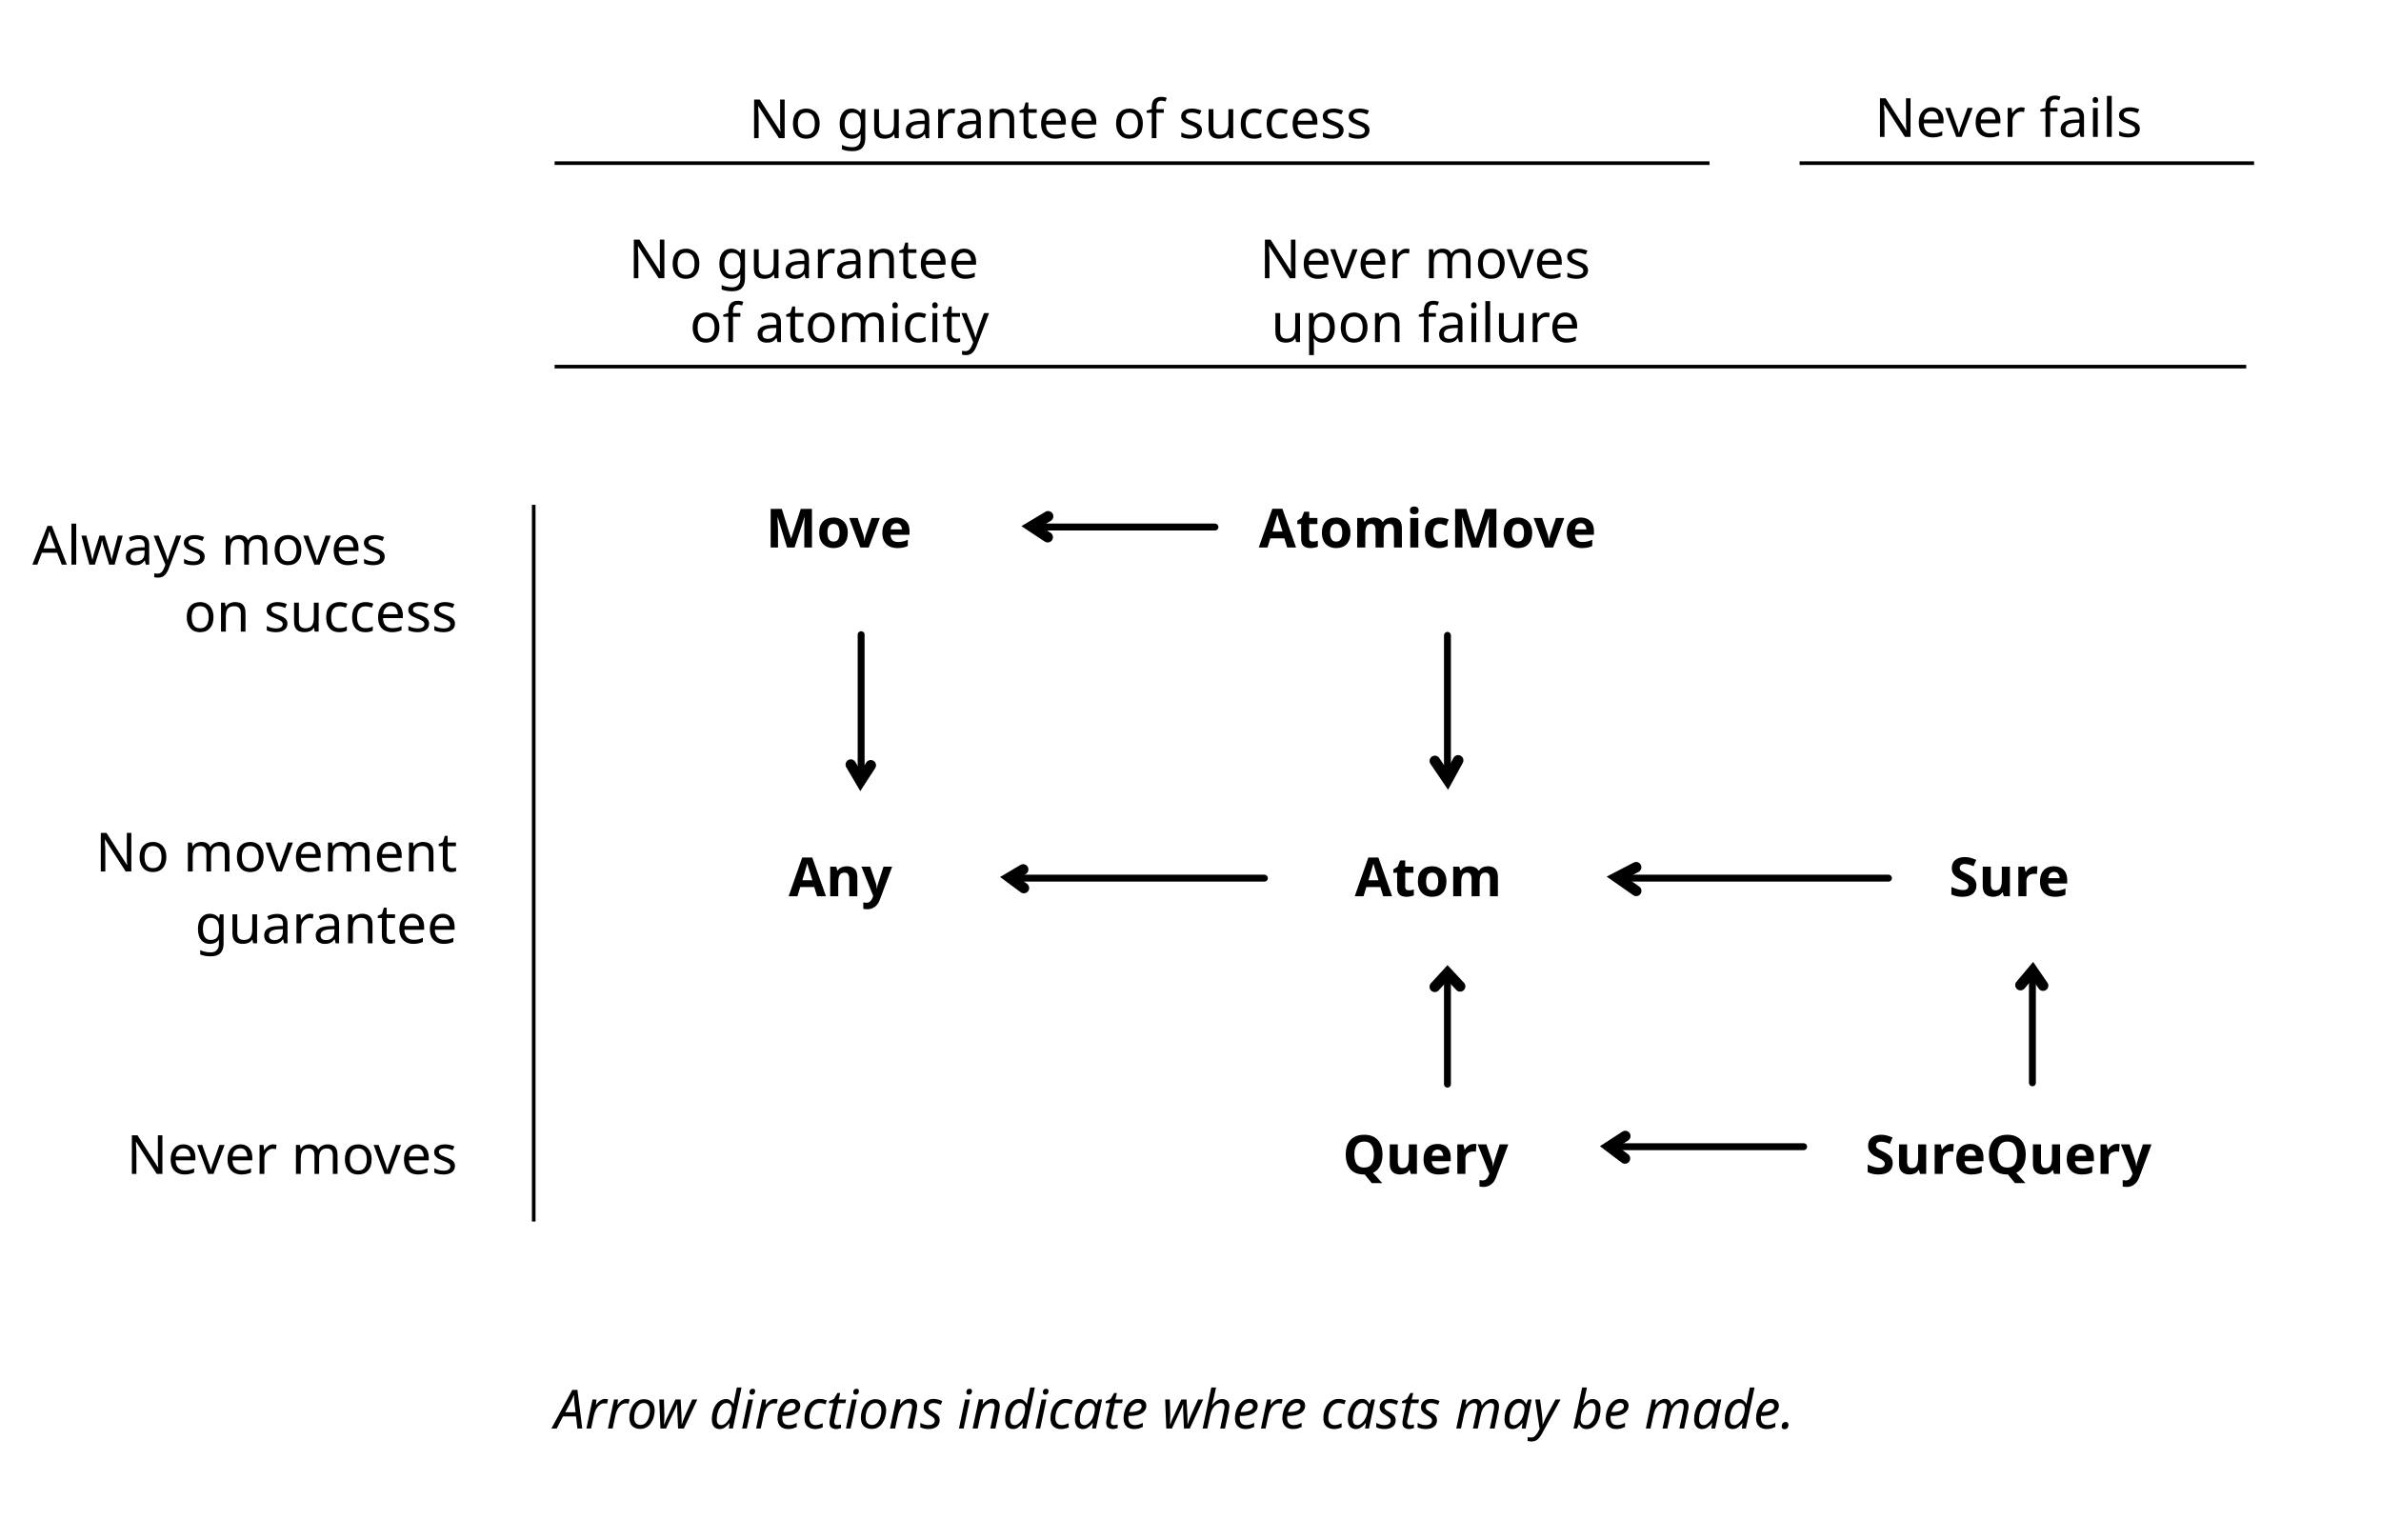
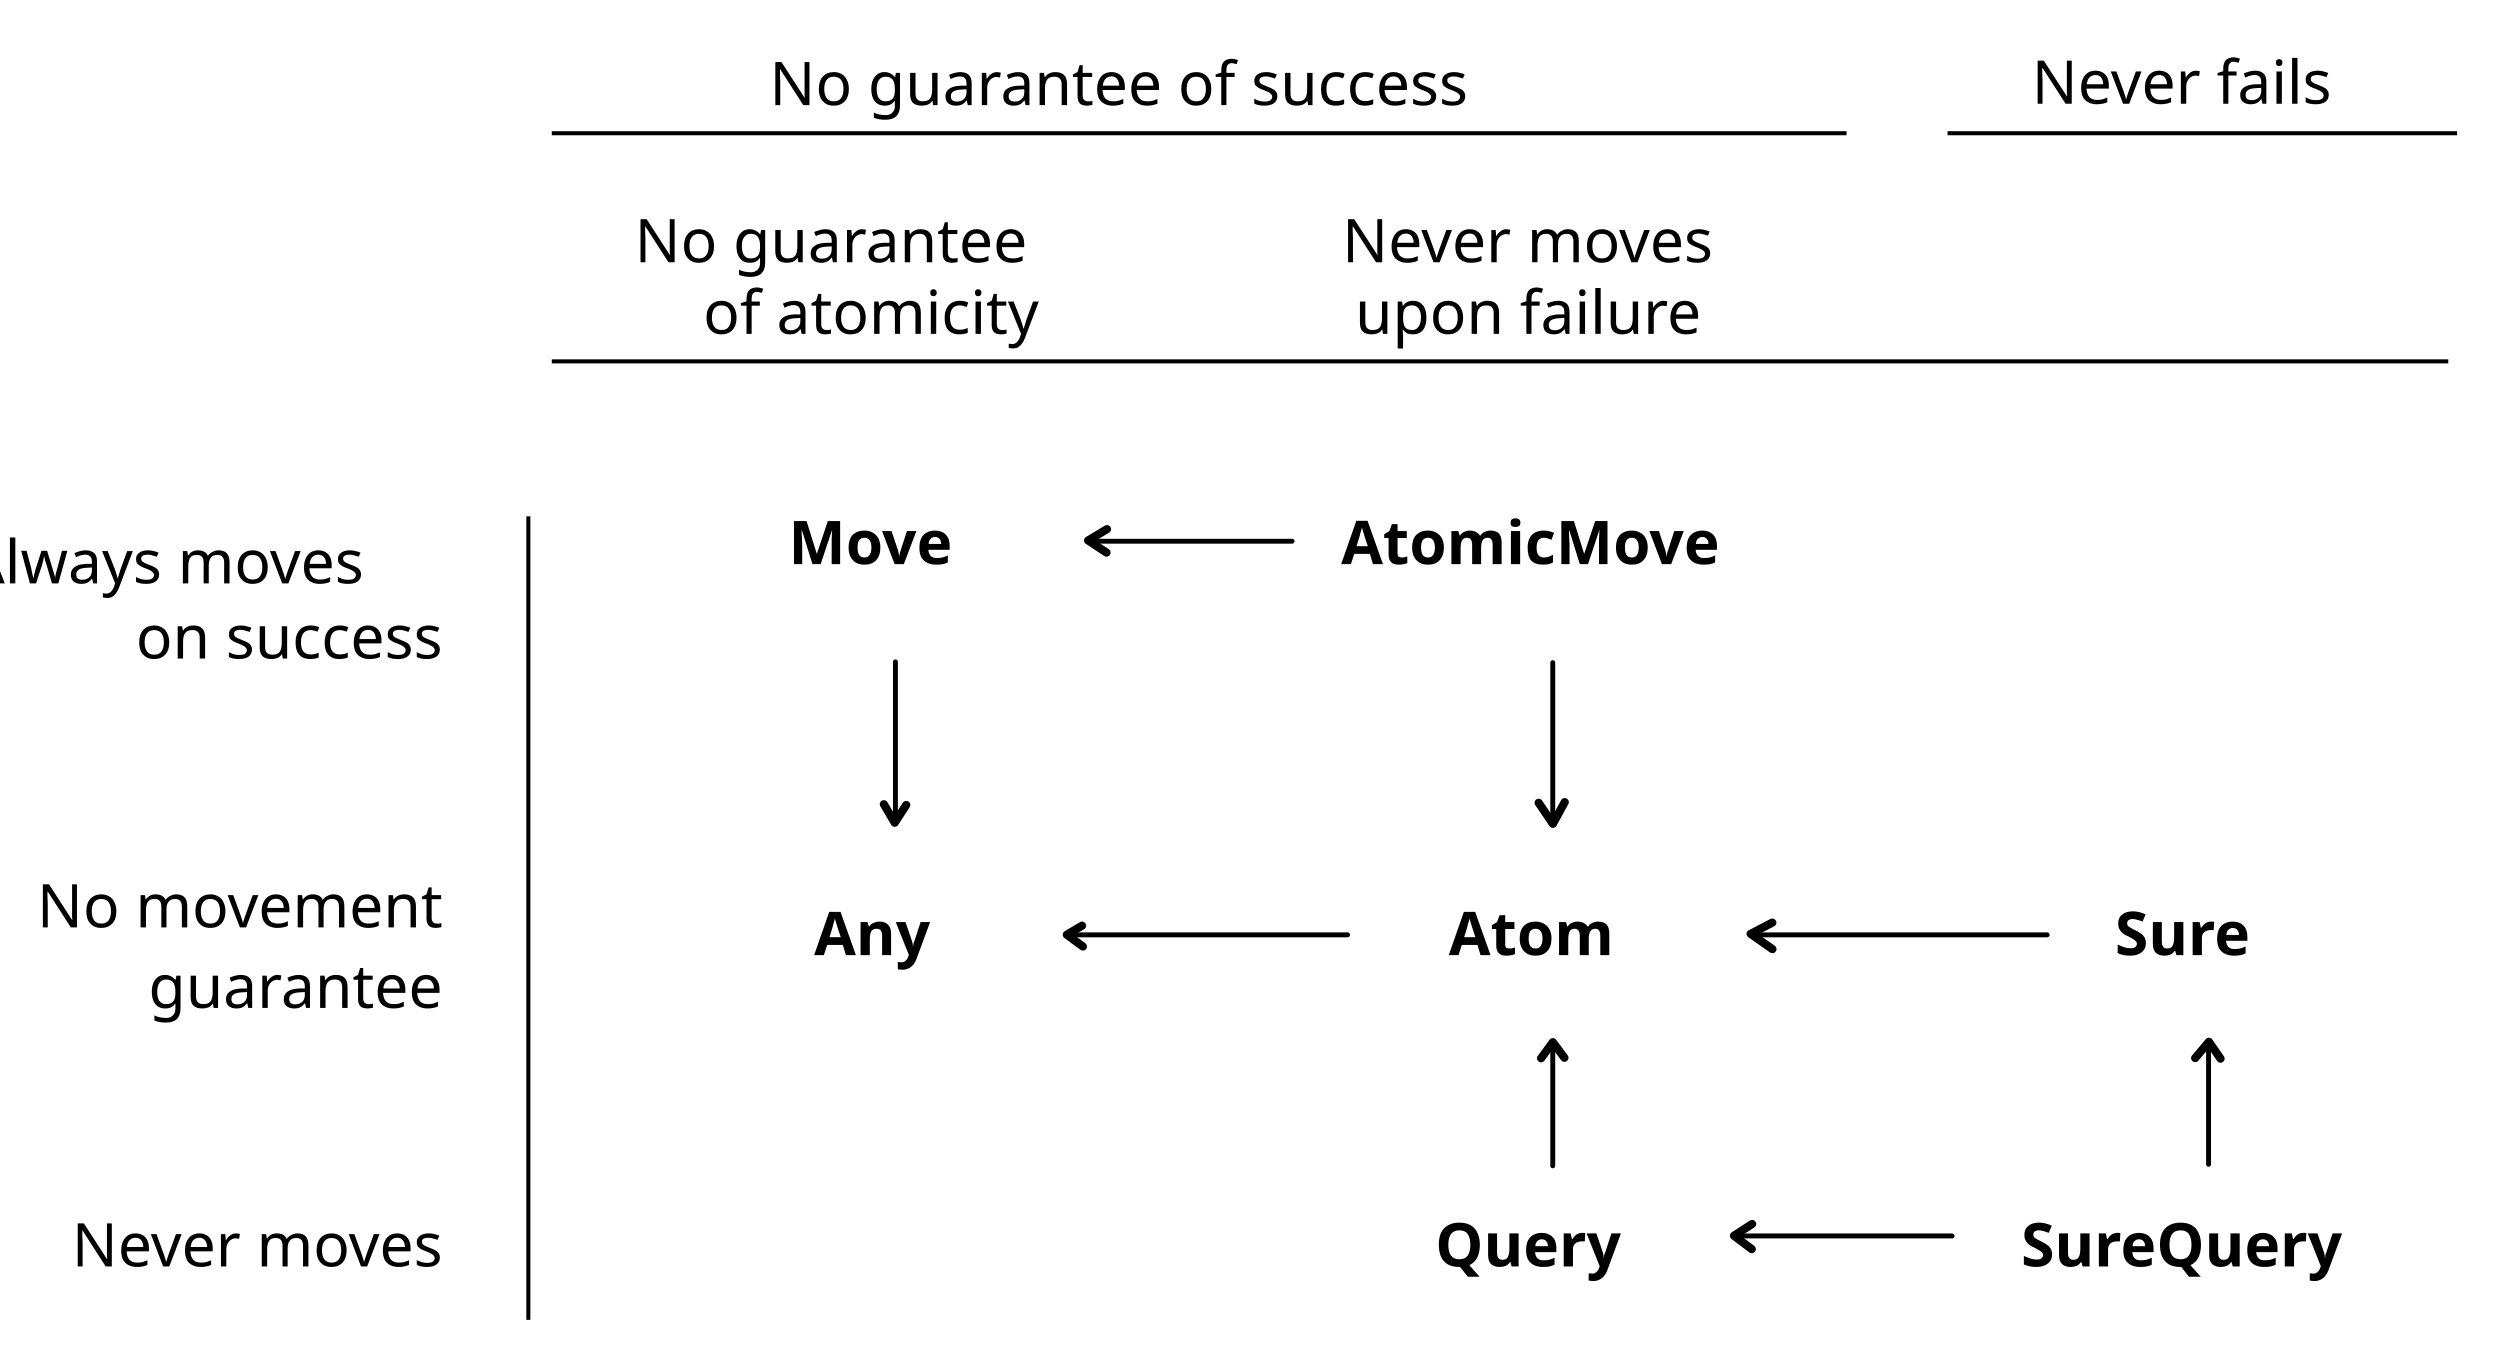
- <svg xmlns="http://www.w3.org/2000/svg" width="10.359in" height="6.697in" viewBox="0 0 263.115 170.11" version="1.1" id="svg5">
+ <svg xmlns="http://www.w3.org/2000/svg" width="6in" height="3.25in" viewBox="0 0 152.4 82.55" version="1.1" id="svg5">
  <defs id="defs2">
    </defs>
-   <text xml:space="preserve" style="font-style:normal;font-variant:normal;font-weight:normal;font-stretch:normal;font-size:5.973px;line-height:3.111px;font-family:sans-serif;-inkscape-font-specification:sans-serif;text-align:end;letter-spacing:0px;word-spacing:0px;text-anchor:end;fill:#000000;fill-opacity:1;stroke:none;stroke-width:0.124" x="80.825" y="129.737" id="text29441-7-2-6">
-     <tspan id="tspan29439-9-7-4" style="font-style:normal;font-variant:normal;font-weight:normal;font-stretch:normal;font-family:sans-serif;-inkscape-font-specification:sans-serif;text-align:end;text-anchor:end;stroke-width:0.124" x="55.197" y="129.737">Never moves</tspan>
+   <text xml:space="preserve" style="font-style:normal;font-variant:normal;font-weight:normal;font-stretch:normal;font-size:3.694px;line-height:1.924px;font-family:sans-serif;-inkscape-font-specification:sans-serif;text-align:end;letter-spacing:0px;word-spacing:0px;text-anchor:end;fill:#000000;fill-opacity:1;stroke:none;stroke-width:0.077" x="45.721" y="77.205" id="text29441-7-2-6">
+     <tspan id="tspan29439-9-7-4" style="font-style:normal;font-variant:normal;font-weight:normal;font-stretch:normal;font-family:sans-serif;-inkscape-font-specification:sans-serif;text-align:end;text-anchor:end;stroke-width:0.077" x="29.872" y="77.205">Never moves</tspan>
  </text>
-   <text xml:space="preserve" style="font-style:normal;font-variant:normal;font-weight:normal;font-stretch:normal;font-size:5.973px;line-height:3.111px;font-family:sans-serif;-inkscape-font-specification:sans-serif;text-align:end;letter-spacing:0px;word-spacing:0px;text-anchor:end;fill:#000000;fill-opacity:1;stroke:none;stroke-width:0.124" x="83.352" y="96.316" id="text29441-7-0-6-6">
-     <tspan id="tspan29439-9-5-71-9" style="font-style:normal;font-variant:normal;font-weight:normal;font-stretch:normal;font-family:sans-serif;-inkscape-font-specification:sans-serif;text-align:end;text-anchor:end;stroke-width:0.124" x="55.197" y="96.316">No movement</tspan>
+   <text xml:space="preserve" style="font-style:normal;font-variant:normal;font-weight:normal;font-stretch:normal;font-size:3.694px;line-height:1.924px;font-family:sans-serif;-inkscape-font-specification:sans-serif;text-align:end;letter-spacing:0px;word-spacing:0px;text-anchor:end;fill:#000000;fill-opacity:1;stroke:none;stroke-width:0.077" x="47.284" y="56.536" id="text29441-7-0-6-6">
+     <tspan id="tspan29439-9-5-71-9" style="font-style:normal;font-variant:normal;font-weight:normal;font-stretch:normal;font-family:sans-serif;-inkscape-font-specification:sans-serif;text-align:end;text-anchor:end;stroke-width:0.077" x="29.872" y="56.536">No movement</tspan>
  </text>
-   <text xml:space="preserve" style="font-style:normal;font-variant:normal;font-weight:normal;font-stretch:normal;font-size:5.973px;line-height:3.111px;font-family:sans-serif;-inkscape-font-specification:sans-serif;text-align:end;letter-spacing:0px;word-spacing:0px;text-anchor:end;fill:#000000;fill-opacity:1;stroke:none;stroke-width:0.124" x="82.925" y="62.4" id="text29441-7-0-9-7-6">
-     <tspan id="tspan129244" x="55.197" y="62.4">
-       <tspan id="tspan29439-9-5-7-1-9" style="font-style:normal;font-variant:normal;font-weight:normal;font-stretch:normal;font-family:sans-serif;-inkscape-font-specification:sans-serif;text-align:end;text-anchor:end;stroke-width:0.124" x="55.197" y="62.4">Always moves</tspan>
+   <text xml:space="preserve" style="font-style:normal;font-variant:normal;font-weight:normal;font-stretch:normal;font-size:3.694px;line-height:1.924px;font-family:sans-serif;-inkscape-font-specification:sans-serif;text-align:end;letter-spacing:0px;word-spacing:0px;text-anchor:end;fill:#000000;fill-opacity:1;stroke:none;stroke-width:0.077" x="47.019" y="35.562" id="text29441-7-0-9-7-6">
+     <tspan id="tspan129244" x="29.872" y="35.562" style="stroke-width:0.077">
+       <tspan id="tspan29439-9-5-7-1-9" style="font-style:normal;font-variant:normal;font-weight:normal;font-stretch:normal;font-family:sans-serif;-inkscape-font-specification:sans-serif;text-align:end;text-anchor:end;stroke-width:0.077" x="29.872" y="35.562">Always moves</tspan>
    </tspan>
  </text>
-   <text xml:space="preserve" style="font-style:normal;font-variant:normal;font-weight:normal;font-stretch:normal;font-size:5.973px;line-height:3.111px;font-family:sans-serif;-inkscape-font-specification:sans-serif;text-align:center;letter-spacing:0px;word-spacing:0px;text-anchor:middle;fill:#000000;fill-opacity:1;stroke:none;stroke-width:0.124" x="101.34" y="30.75" id="text29441-7-0-9-9-4-6-0">
-     <tspan id="tspan153576" x="95.024" y="30.75">
-       <tspan id="tspan29439-9-5-7-5-6-6-9" style="font-style:normal;font-variant:normal;font-weight:normal;font-stretch:normal;font-family:sans-serif;-inkscape-font-specification:sans-serif;text-align:center;text-anchor:middle;stroke-width:0.124" x="95.024" y="30.75">No guarantee</tspan>
+   <text xml:space="preserve" style="font-style:normal;font-variant:normal;font-weight:normal;font-stretch:normal;font-size:3.694px;line-height:1.924px;font-family:sans-serif;-inkscape-font-specification:sans-serif;text-align:center;letter-spacing:0px;word-spacing:0px;text-anchor:middle;fill:#000000;fill-opacity:1;stroke:none;stroke-width:0.077" x="58.408" y="15.989" id="text29441-7-0-9-9-4-6-0">
+     <tspan id="tspan153576" x="54.502" y="15.989" style="stroke-width:0.077">
+       <tspan id="tspan29439-9-5-7-5-6-6-9" style="font-style:normal;font-variant:normal;font-weight:normal;font-stretch:normal;font-family:sans-serif;-inkscape-font-specification:sans-serif;text-align:center;text-anchor:middle;stroke-width:0.077" x="54.502" y="15.989">No guarantee</tspan>
    </tspan>
  </text>
-   <text xml:space="preserve" style="font-style:normal;font-variant:normal;font-weight:normal;font-stretch:normal;font-size:5.973px;line-height:3.111px;font-family:sans-serif;-inkscape-font-specification:sans-serif;text-align:center;letter-spacing:0px;word-spacing:0px;text-anchor:middle;fill:#000000;fill-opacity:1;stroke:none;stroke-width:0.124" x="129.706" y="15.263" id="text29441-7-0-9-9-4-6-0-0">
-     <tspan id="tspan153576-4" x="123.39" y="15.263">
-       <tspan id="tspan29439-9-5-7-5-6-6-9-9" style="font-style:normal;font-variant:normal;font-weight:normal;font-stretch:normal;font-family:sans-serif;-inkscape-font-specification:sans-serif;text-align:center;text-anchor:middle;stroke-width:0.124" x="123.39" y="15.263">No guarantee of success</tspan>
+   <text xml:space="preserve" style="font-style:normal;font-variant:normal;font-weight:normal;font-stretch:normal;font-size:3.694px;line-height:1.924px;font-family:sans-serif;-inkscape-font-specification:sans-serif;text-align:center;letter-spacing:0px;word-spacing:0px;text-anchor:middle;fill:#000000;fill-opacity:1;stroke:none;stroke-width:0.077" x="75.95" y="6.411" id="text29441-7-0-9-9-4-6-0-0">
+     <tspan id="tspan153576-4" x="72.044" y="6.411" style="stroke-width:0.077">
+       <tspan id="tspan29439-9-5-7-5-6-6-9-9" style="font-style:normal;font-variant:normal;font-weight:normal;font-stretch:normal;font-family:sans-serif;-inkscape-font-specification:sans-serif;text-align:center;text-anchor:middle;stroke-width:0.077" x="72.044" y="6.411">No guarantee of success</tspan>
    </tspan>
  </text>
-   <text xml:space="preserve" style="font-style:normal;font-variant:normal;font-weight:normal;font-stretch:normal;font-size:5.973px;line-height:3.111px;font-family:sans-serif;-inkscape-font-specification:sans-serif;text-align:center;letter-spacing:0px;word-spacing:0px;text-anchor:middle;fill:#000000;fill-opacity:1;stroke:none;stroke-width:0.124" x="230.601" y="15.125" id="text29441-7-0-9-9-4-6-0-5">
-     <tspan id="tspan29439-9-5-7-5-6-6-9-1" style="font-style:normal;font-variant:normal;font-weight:normal;font-stretch:normal;font-family:sans-serif;-inkscape-font-specification:sans-serif;text-align:center;text-anchor:middle;stroke-width:0.124" x="224.285" y="15.125">Never fails</tspan>
+   <text xml:space="preserve" style="font-style:normal;font-variant:normal;font-weight:normal;font-stretch:normal;font-size:3.694px;line-height:1.924px;font-family:sans-serif;-inkscape-font-specification:sans-serif;text-align:center;letter-spacing:0px;word-spacing:0px;text-anchor:middle;fill:#000000;fill-opacity:1;stroke:none;stroke-width:0.077" x="138.346" y="6.326" id="text29441-7-0-9-9-4-6-0-5">
+     <tspan id="tspan29439-9-5-7-5-6-6-9-1" style="font-style:normal;font-variant:normal;font-weight:normal;font-stretch:normal;font-family:sans-serif;-inkscape-font-specification:sans-serif;text-align:center;text-anchor:middle;stroke-width:0.077" x="134.44" y="6.326">Never fails</tspan>
  </text>
-   <text xml:space="preserve" style="font-style:normal;font-variant:normal;font-weight:bold;font-stretch:normal;font-size:5.973px;line-height:3.111px;font-family:sans-serif;-inkscape-font-specification:'sans-serif Bold';text-align:center;letter-spacing:0px;word-spacing:0px;text-anchor:middle;fill:#000000;fill-opacity:1;stroke:none;stroke-width:0.124" x="101.514" y="99.047" id="text2054-9-6-6">
-     <tspan id="tspan2052-6-3-0" style="font-style:normal;font-variant:normal;font-weight:bold;font-stretch:normal;font-family:sans-serif;-inkscape-font-specification:'sans-serif Bold';text-align:center;text-anchor:middle;stroke-width:0.124" x="95.198" y="99.047">Any</tspan>
+   <text xml:space="preserve" style="font-style:normal;font-variant:normal;font-weight:bold;font-stretch:normal;font-size:3.694px;line-height:1.924px;font-family:sans-serif;-inkscape-font-specification:'sans-serif Bold';text-align:center;letter-spacing:0px;word-spacing:0px;text-anchor:middle;fill:#000000;fill-opacity:1;stroke:none;stroke-width:0.3;stroke-miterlimit:4;stroke-dasharray:none" x="58.515" y="58.225" id="text2054-9-6-6">
+     <tspan id="tspan2052-6-3-0" style="font-style:normal;font-variant:normal;font-weight:bold;font-stretch:normal;font-family:sans-serif;-inkscape-font-specification:'sans-serif Bold';text-align:center;text-anchor:middle;stroke-width:0.3;stroke-miterlimit:4;stroke-dasharray:none" x="54.609" y="58.225">Any</tspan>
  </text>
-   <text xml:space="preserve" style="font-style:normal;font-variant:normal;font-weight:bold;font-stretch:normal;font-size:5.973px;line-height:3.111px;font-family:sans-serif;-inkscape-font-specification:'sans-serif Bold';text-align:center;letter-spacing:0px;word-spacing:0px;text-anchor:middle;fill:#000000;fill-opacity:1;stroke:none;stroke-width:0.124" x="101.345" y="60.505" id="text12013-4-1-4">
-     <tspan id="tspan12011-1-7-3" style="font-style:normal;font-variant:normal;font-weight:bold;font-stretch:normal;font-family:sans-serif;-inkscape-font-specification:'sans-serif Bold';text-align:center;text-anchor:middle;stroke-width:0.124" x="95.029" y="60.505">Move</tspan>
+   <text xml:space="preserve" style="font-style:normal;font-variant:normal;font-weight:bold;font-stretch:normal;font-size:3.694px;line-height:1.924px;font-family:sans-serif;-inkscape-font-specification:'sans-serif Bold';text-align:center;letter-spacing:0px;word-spacing:0px;text-anchor:middle;fill:#000000;fill-opacity:1;stroke:none;stroke-width:0.3;stroke-miterlimit:4;stroke-dasharray:none" x="58.411" y="34.39" id="text12013-4-1-4">
+     <tspan id="tspan12011-1-7-3" style="font-style:normal;font-variant:normal;font-weight:bold;font-stretch:normal;font-family:sans-serif;-inkscape-font-specification:'sans-serif Bold';text-align:center;text-anchor:middle;stroke-width:0.3;stroke-miterlimit:4;stroke-dasharray:none" x="54.505" y="34.39">Move</tspan>
  </text>
-   <text xml:space="preserve" style="font-style:normal;font-variant:normal;font-weight:bold;font-stretch:normal;font-size:5.973px;line-height:3.111px;font-family:sans-serif;-inkscape-font-specification:'sans-serif Bold';text-align:center;letter-spacing:0px;word-spacing:0px;text-anchor:middle;fill:#000000;fill-opacity:1;stroke:none;stroke-width:0.124" x="230.588" y="129.737" id="text23415-0-0-1">
-     <tspan id="tspan23413-5-2-9" style="font-style:normal;font-variant:normal;font-weight:bold;font-stretch:normal;font-family:sans-serif;-inkscape-font-specification:'sans-serif Bold';text-align:center;text-anchor:middle;stroke-width:0.124" x="224.272" y="129.737">SureQuery</tspan>
+   <text xml:space="preserve" style="font-style:normal;font-variant:normal;font-weight:bold;font-stretch:normal;font-size:3.694px;line-height:1.924px;font-family:sans-serif;-inkscape-font-specification:'sans-serif Bold';text-align:center;letter-spacing:0px;word-spacing:0px;text-anchor:middle;fill:#000000;fill-opacity:1;stroke:none;stroke-width:0.3;stroke-miterlimit:4;stroke-dasharray:none" x="138.338" y="77.205" id="text23415-0-0-1">
+     <tspan id="tspan23413-5-2-9" style="font-style:normal;font-variant:normal;font-weight:bold;font-stretch:normal;font-family:sans-serif;-inkscape-font-specification:'sans-serif Bold';text-align:center;text-anchor:middle;stroke-width:0.3;stroke-miterlimit:4;stroke-dasharray:none" x="134.432" y="77.205">SureQuery</tspan>
  </text>
-   <text xml:space="preserve" style="font-style:normal;font-variant:normal;font-weight:bold;font-stretch:normal;font-size:5.973px;line-height:3.111px;font-family:sans-serif;-inkscape-font-specification:'sans-serif Bold';text-align:center;letter-spacing:0px;word-spacing:0px;text-anchor:middle;fill:#000000;fill-opacity:1;stroke:none;stroke-width:0.124" x="166.4" y="60.505" id="text12013-4-4-8-6-7">
-     <tspan id="tspan12011-1-5-5-6-4" style="font-style:normal;font-variant:normal;font-weight:bold;font-stretch:normal;font-family:sans-serif;-inkscape-font-specification:'sans-serif Bold';text-align:center;text-anchor:middle;stroke-width:0.124" x="160.084" y="60.505">AtomicMove</tspan>
+   <text xml:space="preserve" style="font-style:normal;font-variant:normal;font-weight:bold;font-stretch:normal;font-size:3.694px;line-height:1.924px;font-family:sans-serif;-inkscape-font-specification:'sans-serif Bold';text-align:center;letter-spacing:0px;word-spacing:0px;text-anchor:middle;fill:#000000;fill-opacity:1;stroke:none;stroke-width:0.3;stroke-miterlimit:4;stroke-dasharray:none" x="98.642" y="34.39" id="text12013-4-4-8-6-7">
+     <tspan id="tspan12011-1-5-5-6-4" style="font-style:normal;font-variant:normal;font-weight:bold;font-stretch:normal;font-family:sans-serif;-inkscape-font-specification:'sans-serif Bold';text-align:center;text-anchor:middle;stroke-width:0.3;stroke-miterlimit:4;stroke-dasharray:none" x="94.737" y="34.39">AtomicMove</tspan>
  </text>
-   <text xml:space="preserve" style="font-style:normal;font-variant:normal;font-weight:bold;font-stretch:normal;font-size:5.973px;line-height:3.111px;font-family:sans-serif;-inkscape-font-specification:'sans-serif Bold';text-align:center;letter-spacing:0px;word-spacing:0px;text-anchor:middle;fill:#000000;fill-opacity:1;stroke:none;stroke-width:0.124" x="166.175" y="129.737" id="text13213-0-6-7">
-     <tspan id="tspan13211-6-1-8" style="font-style:normal;font-variant:normal;font-weight:bold;font-stretch:normal;font-family:sans-serif;-inkscape-font-specification:'sans-serif Bold';text-align:center;text-anchor:middle;stroke-width:0.124" x="159.859" y="129.737">Query</tspan>
+   <text xml:space="preserve" style="font-style:normal;font-variant:normal;font-weight:bold;font-stretch:normal;font-size:3.694px;line-height:1.924px;font-family:sans-serif;-inkscape-font-specification:'sans-serif Bold';text-align:center;letter-spacing:0px;word-spacing:0px;text-anchor:middle;fill:#000000;fill-opacity:1;stroke:none;stroke-width:0.3;stroke-miterlimit:4;stroke-dasharray:none" x="98.504" y="77.205" id="text13213-0-6-7">
+     <tspan id="tspan13211-6-1-8" style="font-style:normal;font-variant:normal;font-weight:bold;font-stretch:normal;font-family:sans-serif;-inkscape-font-specification:'sans-serif Bold';text-align:center;text-anchor:middle;stroke-width:0.3;stroke-miterlimit:4;stroke-dasharray:none" x="94.598" y="77.205">Query</tspan>
  </text>
-   <text xml:space="preserve" style="font-style:normal;font-variant:normal;font-weight:bold;font-stretch:normal;font-size:5.973px;line-height:3.111px;font-family:sans-serif;-inkscape-font-specification:'sans-serif Bold';text-align:center;letter-spacing:0px;word-spacing:0px;text-anchor:middle;fill:#000000;fill-opacity:1;stroke:none;stroke-width:0.124" x="166.492" y="99.047" id="text12013-4-4-85-7">
-     <tspan id="tspan12011-1-5-9-4" style="font-style:normal;font-variant:normal;font-weight:bold;font-stretch:normal;font-family:sans-serif;-inkscape-font-specification:'sans-serif Bold';text-align:center;text-anchor:middle;stroke-width:0.124" x="160.176" y="99.047">Atom</tspan>
+   <text xml:space="preserve" style="font-style:normal;font-variant:normal;font-weight:bold;font-stretch:normal;font-size:3.694px;line-height:1.924px;font-family:sans-serif;-inkscape-font-specification:'sans-serif Bold';text-align:center;letter-spacing:0px;word-spacing:0px;text-anchor:middle;fill:#000000;fill-opacity:1;stroke:none;stroke-width:0.3;stroke-miterlimit:4;stroke-dasharray:none" x="98.699" y="58.225" id="text12013-4-4-85-7">
+     <tspan id="tspan12011-1-5-9-4" style="font-style:normal;font-variant:normal;font-weight:bold;font-stretch:normal;font-family:sans-serif;-inkscape-font-specification:'sans-serif Bold';text-align:center;text-anchor:middle;stroke-width:0.3;stroke-miterlimit:4;stroke-dasharray:none" x="94.793" y="58.225">Atom</tspan>
  </text>
-   <text xml:space="preserve" style="font-style:normal;font-variant:normal;font-weight:bold;font-stretch:normal;font-size:5.973px;line-height:3.111px;font-family:sans-serif;-inkscape-font-specification:'sans-serif Bold';text-align:center;letter-spacing:0px;word-spacing:0px;text-anchor:middle;fill:#000000;fill-opacity:1;stroke:none;stroke-width:0.124" x="230.679" y="99.047" id="text73701-3">
-     <tspan id="tspan73699-2" style="font-style:normal;font-variant:normal;font-weight:bold;font-stretch:normal;font-family:sans-serif;-inkscape-font-specification:'sans-serif Bold';text-align:center;text-anchor:middle;stroke-width:0.124" x="224.363" y="99.047">Sure</tspan>
+   <text xml:space="preserve" style="font-style:normal;font-variant:normal;font-weight:bold;font-stretch:normal;font-size:3.694px;line-height:1.924px;font-family:sans-serif;-inkscape-font-specification:'sans-serif Bold';text-align:center;letter-spacing:0px;word-spacing:0px;text-anchor:middle;fill:#000000;fill-opacity:1;stroke:none;stroke-width:0.3;stroke-miterlimit:4;stroke-dasharray:none" x="138.394" y="58.225" id="text73701-3">
+     <tspan id="tspan73699-2" style="font-style:normal;font-variant:normal;font-weight:bold;font-stretch:normal;font-family:sans-serif;-inkscape-font-specification:'sans-serif Bold';text-align:center;text-anchor:middle;stroke-width:0.3;stroke-miterlimit:4;stroke-dasharray:none" x="134.488" y="58.225">Sure</tspan>
  </text>
-   <text xml:space="preserve" style="font-style:normal;font-variant:normal;font-weight:normal;font-stretch:normal;font-size:5.973px;line-height:3.111px;font-family:sans-serif;-inkscape-font-specification:sans-serif;text-align:center;letter-spacing:0px;word-spacing:0px;text-anchor:middle;fill:#000000;fill-opacity:1;stroke:none;stroke-width:0.124" x="166.123" y="30.75" id="text95085">
-     <tspan id="tspan95083" style="font-style:normal;font-variant:normal;font-weight:normal;font-stretch:normal;font-family:sans-serif;-inkscape-font-specification:sans-serif;text-align:center;text-anchor:middle;stroke-width:0.124" x="159.807" y="30.75">Never moves</tspan>
+   <text xml:space="preserve" style="font-style:normal;font-variant:normal;font-weight:normal;font-stretch:normal;font-size:3.694px;line-height:1.924px;font-family:sans-serif;-inkscape-font-specification:sans-serif;text-align:center;letter-spacing:0px;word-spacing:0px;text-anchor:middle;fill:#000000;fill-opacity:1;stroke:none;stroke-width:0.077" x="98.471" y="15.989" id="text95085">
+     <tspan id="tspan95083" style="font-style:normal;font-variant:normal;font-weight:normal;font-stretch:normal;font-family:sans-serif;-inkscape-font-specification:sans-serif;text-align:center;text-anchor:middle;stroke-width:0.077" x="94.565" y="15.989">Never moves</tspan>
  </text>
-   <text xml:space="preserve" style="font-style:italic;font-variant:normal;font-weight:normal;font-stretch:normal;font-size:5.973px;line-height:3.111px;font-family:sans-serif;-inkscape-font-specification:'sans-serif Italic';text-align:center;letter-spacing:0px;word-spacing:0px;text-anchor:middle;fill:#000000;fill-opacity:1;stroke:none;stroke-width:0.124" x="138.429" y="157.868" id="text95085-1">
-     <tspan id="tspan95083-1" style="font-style:italic;font-variant:normal;font-weight:normal;font-stretch:normal;font-family:sans-serif;-inkscape-font-specification:'sans-serif Italic';text-align:center;text-anchor:middle;stroke-width:0.124" x="132.113" y="157.868">Arrow directions indicate where casts may be made.</tspan>
+   <text xml:space="preserve" style="font-style:italic;font-variant:normal;font-weight:normal;font-stretch:normal;font-size:3.694px;line-height:1.924px;font-family:sans-serif;-inkscape-font-specification:'sans-serif Italic';text-align:center;letter-spacing:0px;word-spacing:0px;text-anchor:middle;fill:#000000;fill-opacity:1;stroke:none;stroke-width:0.077" x="80.065" y="94.602" id="text95085-1">
+     <tspan id="tspan95083-1" style="font-style:italic;font-variant:normal;font-weight:normal;font-stretch:normal;font-family:sans-serif;-inkscape-font-specification:'sans-serif Italic';text-align:center;text-anchor:middle;stroke-width:0.077" x="76.159" y="94.602" />
  </text>
-   <path style="fill:none;stroke:#000000;stroke-width:0.4;stroke-linecap:butt;stroke-linejoin:miter;stroke-miterlimit:4;stroke-dasharray:none;stroke-opacity:1" d="m 58.975,55.79 c 0,26.403 0,52.805 0,79.207" id="path120118" />
-   <path style="fill:none;stroke:#000000;stroke-width:0.765;stroke-linecap:round;stroke-linejoin:miter;stroke-miterlimit:4;stroke-dasharray:none;stroke-opacity:1" d="m 95.159,70.14 c 0,0 0,15.314 0,15.314" id="path120118-6" />
-   <path style="fill:none;stroke:#000000;stroke-width:1.165;stroke-linecap:round;stroke-linejoin:miter;stroke-miterlimit:4;stroke-dasharray:none;stroke-opacity:1" d="m 96.222,84.575 -1.133,1.746 -1.07,-1.82" id="path120124-6" />
-   <path style="fill:none;stroke:#000000;stroke-width:0.765;stroke-linecap:round;stroke-linejoin:miter;stroke-miterlimit:4;stroke-dasharray:none;stroke-opacity:1" d="m 159.954,70.215 c 0,0 0,15.314 0,15.314" id="path120118-6-9" />
-   <path style="fill:none;stroke:#000000;stroke-width:1.165;stroke-linecap:round;stroke-linejoin:miter;stroke-miterlimit:4;stroke-dasharray:none;stroke-opacity:1" d="m 161.135,84.031 -1.168,2.137 -1.404,-2.074" id="path120124-6-0" />
-   <path style="fill:none;stroke:#000000;stroke-width:0.765;stroke-linecap:round;stroke-linejoin:miter;stroke-miterlimit:4;stroke-dasharray:none;stroke-opacity:1" d="m 224.599,119.664 c 0,0 0,-11.61 0,-11.61" id="path122911" />
-   <path style="fill:none;stroke:#000000;stroke-width:1.165;stroke-linecap:round;stroke-linejoin:miter;stroke-miterlimit:4;stroke-dasharray:none;stroke-opacity:1" d="m 225.776,108.925 -1.143,-1.662 -1.352,1.605" id="path122917" />
-   <path style="fill:none;stroke:#000000;stroke-width:0.4;stroke-linecap:butt;stroke-linejoin:miter;stroke-miterlimit:4;stroke-dasharray:none;stroke-opacity:1" d="m 61.286,18.027 c 42.544,0 85.087,0 127.629,0" id="path123257" />
-   <path style="fill:none;stroke:#000000;stroke-width:0.765;stroke-linecap:round;stroke-linejoin:miter;stroke-miterlimit:4;stroke-dasharray:none;stroke-opacity:1" d="m 180.038,97.048 c 0,0 28.652,0 28.652,0" id="path123257-0" />
-   <path style="fill:none;stroke:#000000;stroke-width:1.165;stroke-linecap:round;stroke-linejoin:miter;stroke-miterlimit:4;stroke-dasharray:none;stroke-opacity:1" d="m 180.803,95.842 -2.135,1.108 2.146,1.501" id="path123263-0" />
-   <path style="fill:none;stroke:#000000;stroke-width:0.765;stroke-linecap:round;stroke-linejoin:miter;stroke-miterlimit:4;stroke-dasharray:none;stroke-opacity:1" d="m 112.661,97.048 c 0,0 27.064,0 27.064,0" id="path123257-0-2" />
-   <path style="fill:none;stroke:#000000;stroke-width:1.165;stroke-linecap:round;stroke-linejoin:miter;stroke-miterlimit:4;stroke-dasharray:none;stroke-opacity:1" d="m 113.062,96.087 -1.498,0.888 1.58,1.166" id="path123263-0-6" />
-   <path style="fill:none;stroke:#000000;stroke-width:0.765;stroke-linecap:round;stroke-linejoin:miter;stroke-miterlimit:4;stroke-dasharray:none;stroke-opacity:1" d="m 114.742,58.246 c 6.506,0 13.012,0 19.518,0" id="path123257-0-2-2" />
-   <path style="fill:none;stroke:#000000;stroke-width:1.165;stroke-linecap:round;stroke-linejoin:miter;stroke-miterlimit:4;stroke-dasharray:none;stroke-opacity:1" d="m 115.819,57.059 -1.856,1.112 1.813,1.196" id="path123263-0-6-4" />
-   <path style="fill:none;stroke:#000000;stroke-width:0.765;stroke-linecap:round;stroke-linejoin:miter;stroke-miterlimit:4;stroke-dasharray:none;stroke-opacity:1" d="m 177.921,126.726 c 0,0 21.395,0 21.395,0" id="path127370" />
-   <path style="fill:none;stroke:#000000;stroke-width:1.165;stroke-linecap:round;stroke-linejoin:miter;stroke-miterlimit:4;stroke-dasharray:none;stroke-opacity:1" d="m 179.603,125.548 -1.785,1.159 1.748,1.319" id="path127376" />
-   <text xml:space="preserve" style="font-style:normal;font-variant:normal;font-weight:normal;font-stretch:normal;font-size:5.973px;line-height:3.111px;font-family:sans-serif;-inkscape-font-specification:sans-serif;text-align:end;letter-spacing:0px;word-spacing:0px;text-anchor:end;fill:#000000;fill-opacity:1;stroke:none;stroke-width:0.124" x="55.197" y="69.808" id="text130830">
-     <tspan id="tspan130828" x="55.197" y="69.808">on success</tspan>
+   <path style="fill:none;stroke:#000000;stroke-width:0.247;stroke-linecap:butt;stroke-linejoin:miter;stroke-miterlimit:4;stroke-dasharray:none;stroke-opacity:1" d="m 32.208,31.475 c 0,16.328 0,32.656 0,48.984" id="path120118" />
+   <path style="fill:none;stroke:#000000;stroke-width:0.3;stroke-linecap:round;stroke-linejoin:miter;stroke-miterlimit:4;stroke-dasharray:none;stroke-opacity:1" d="m 54.585,40.349 c 0,0 0,9.47 0,9.47" id="path120118-6" />
+   <path style="fill:none;stroke:#000000;stroke-width:0.5;stroke-linecap:round;stroke-linejoin:round;stroke-miterlimit:4;stroke-dasharray:none;stroke-opacity:1" d="m 55.242,49.074 -0.7,1.08 -0.662,-1.126" id="path120124-6" />
+   <path style="fill:none;stroke:#000000;stroke-width:0.3;stroke-linecap:round;stroke-linejoin:miter;stroke-miterlimit:4;stroke-dasharray:none;stroke-opacity:1" d="m 94.656,40.395 c 0,0 0,9.47 0,9.47" id="path120118-6-9" />
+   <path style="fill:none;stroke:#000000;stroke-width:0.5;stroke-linecap:round;stroke-linejoin:round;stroke-miterlimit:4;stroke-dasharray:none;stroke-opacity:1" d="M 95.386,48.899 94.664,50.22 93.796,48.938" id="path120124-6-0" />
+   <path style="fill:none;stroke:#000000;stroke-width:0.3;stroke-linecap:round;stroke-linejoin:miter;stroke-miterlimit:4;stroke-dasharray:none;stroke-opacity:1" d="m 134.634,70.975 c 0,0 0,-7.18 0,-7.18" id="path122911" />
+   <path style="fill:none;stroke:#000000;stroke-width:0.5;stroke-linecap:round;stroke-linejoin:round;stroke-miterlimit:4;stroke-dasharray:none;stroke-opacity:1" d="m 135.362,64.535 -0.707,-1.028 -0.836,0.992" id="path122917" />
+   <path style="fill:none;stroke:#000000;stroke-width:0.247;stroke-linecap:butt;stroke-linejoin:miter;stroke-miterlimit:4;stroke-dasharray:none;stroke-opacity:1" d="m 33.637,8.121 c 26.31,0 52.62,0 78.929,0" id="path123257" />
+   <path style="fill:none;stroke:#000000;stroke-width:0.3;stroke-linecap:round;stroke-linejoin:miter;stroke-miterlimit:4;stroke-dasharray:none;stroke-opacity:1" d="m 107.076,56.989 c 0,0 17.719,0 17.719,0" id="path123257-0" />
+   <path style="fill:none;stroke:#000000;stroke-width:0.5;stroke-linecap:round;stroke-linejoin:round;stroke-miterlimit:4;stroke-dasharray:none;stroke-opacity:1" d="m 108.039,56.244 -1.321,0.685 1.327,0.928" id="path123263-0" />
+   <path style="fill:none;stroke:#000000;stroke-width:0.3;stroke-linecap:round;stroke-linejoin:miter;stroke-miterlimit:4;stroke-dasharray:none;stroke-opacity:1" d="m 65.409,56.989 c 0,0 16.737,0 16.737,0" id="path123257-0-2" />
+   <path style="fill:none;stroke:#000000;stroke-width:0.5;stroke-linecap:round;stroke-linejoin:round;stroke-miterlimit:4;stroke-dasharray:none;stroke-opacity:1" d="m 65.96,56.429 -0.926,0.549 0.977,0.721" id="path123263-0-6" />
+   <path style="fill:none;stroke:#000000;stroke-width:0.3;stroke-linecap:round;stroke-linejoin:miter;stroke-miterlimit:4;stroke-dasharray:none;stroke-opacity:1" d="m 66.696,32.994 c 4.024,0 8.047,0 12.07,0" id="path123257-0-2-2" />
+   <path style="fill:none;stroke:#000000;stroke-width:0.5;stroke-linecap:round;stroke-linejoin:round;stroke-miterlimit:4;stroke-dasharray:none;stroke-opacity:1" d="m 67.479,32.259 -1.148,0.687 1.121,0.739" id="path123263-0-6-4" />
+   <path style="fill:none;stroke:#000000;stroke-width:0.3;stroke-linecap:round;stroke-linejoin:miter;stroke-miterlimit:4;stroke-dasharray:none;stroke-opacity:1" d="m 105.767,75.343 c 0,0 13.231,0 13.231,0" id="path127370" />
+   <path style="fill:none;stroke:#000000;stroke-width:0.5;stroke-linecap:round;stroke-linejoin:round;stroke-miterlimit:4;stroke-dasharray:none;stroke-opacity:1" d="m 106.808,74.614 -1.104,0.717 1.081,0.816" id="path127376" />
+   <text xml:space="preserve" style="font-style:normal;font-variant:normal;font-weight:normal;font-stretch:normal;font-size:3.694px;line-height:1.924px;font-family:sans-serif;-inkscape-font-specification:sans-serif;text-align:end;letter-spacing:0px;word-spacing:0px;text-anchor:end;fill:#000000;fill-opacity:1;stroke:none;stroke-width:0.077" x="29.872" y="40.144" id="text130830">
+     <tspan id="tspan130828" x="29.872" y="40.144" style="stroke-width:0.077">on success</tspan>
  </text>
-   <text xml:space="preserve" style="font-style:italic;font-variant:normal;font-weight:normal;font-stretch:normal;font-size:5.973px;line-height:3.111px;font-family:sans-serif;-inkscape-font-specification:'sans-serif Italic';text-align:end;letter-spacing:0px;word-spacing:0px;text-anchor:end;fill:#000000;fill-opacity:1;stroke:none;stroke-width:0.124" x="766.568" y="112.405" id="text145403">
-     <tspan id="tspan145401" style="font-style:italic;font-variant:normal;font-weight:normal;font-stretch:normal;font-family:sans-serif;-inkscape-font-specification:'sans-serif Italic';text-align:end;text-anchor:end;stroke-width:0.124" x="728.63" y="112.405" />
+   <text xml:space="preserve" style="font-style:italic;font-variant:normal;font-weight:normal;font-stretch:normal;font-size:3.694px;line-height:1.924px;font-family:sans-serif;-inkscape-font-specification:'sans-serif Italic';text-align:end;letter-spacing:0px;word-spacing:0px;text-anchor:end;fill:#000000;fill-opacity:1;stroke:none;stroke-width:0.077" x="468.522" y="66.486" id="text145403">
+     <tspan id="tspan145401" style="font-style:italic;font-variant:normal;font-weight:normal;font-stretch:normal;font-family:sans-serif;-inkscape-font-specification:'sans-serif Italic';text-align:end;text-anchor:end;stroke-width:0.077" x="445.06" y="66.486" />
  </text>
-   <text xml:space="preserve" style="font-style:normal;font-variant:normal;font-weight:normal;font-stretch:normal;font-size:5.973px;line-height:3.111px;font-family:sans-serif;-inkscape-font-specification:sans-serif;text-align:center;letter-spacing:0px;word-spacing:0px;text-anchor:middle;fill:#000000;fill-opacity:1;stroke:none;stroke-width:0.124" x="166.175" y="37.806" id="text149741">
-     <tspan id="tspan149739" style="font-style:normal;font-variant:normal;font-weight:normal;font-stretch:normal;font-family:sans-serif;-inkscape-font-specification:sans-serif;text-align:center;text-anchor:middle;stroke-width:0.124" x="159.859" y="37.806">upon failure</tspan>
+   <text xml:space="preserve" style="font-style:normal;font-variant:normal;font-weight:normal;font-stretch:normal;font-size:3.694px;line-height:1.924px;font-family:sans-serif;-inkscape-font-specification:sans-serif;text-align:center;letter-spacing:0px;word-spacing:0px;text-anchor:middle;fill:#000000;fill-opacity:1;stroke:none;stroke-width:0.077" x="98.503" y="20.353" id="text149741">
+     <tspan id="tspan149739" style="font-style:normal;font-variant:normal;font-weight:normal;font-stretch:normal;font-family:sans-serif;-inkscape-font-specification:sans-serif;text-align:center;text-anchor:middle;stroke-width:0.077" x="94.598" y="20.353">upon failure</tspan>
  </text>
-   <text xml:space="preserve" style="font-style:normal;font-variant:normal;font-weight:normal;font-stretch:normal;font-size:5.973px;line-height:3.111px;font-family:sans-serif;-inkscape-font-specification:sans-serif;text-align:center;letter-spacing:0px;word-spacing:0px;text-anchor:middle;fill:#000000;fill-opacity:1;stroke:none;stroke-width:0.124" x="95.083" y="37.806" id="text154326">
-     <tspan id="tspan154324" x="95.083" y="37.806">of atomicity</tspan>
+   <text xml:space="preserve" style="font-style:normal;font-variant:normal;font-weight:normal;font-stretch:normal;font-size:3.694px;line-height:1.924px;font-family:sans-serif;-inkscape-font-specification:sans-serif;text-align:center;letter-spacing:0px;word-spacing:0px;text-anchor:middle;fill:#000000;fill-opacity:1;stroke:none;stroke-width:0.077" x="54.538" y="20.353" id="text154326">
+     <tspan id="tspan154324" x="54.538" y="20.353" style="stroke-width:0.077">of atomicity</tspan>
  </text>
-   <path style="fill:none;stroke:#000000;stroke-width:0.4;stroke-linecap:butt;stroke-linejoin:miter;stroke-miterlimit:4;stroke-dasharray:none;stroke-opacity:1" d="m 61.286,40.517 c 62.315,0 124.629,0 186.941,0" id="path162744" />
-   <text xml:space="preserve" style="font-style:normal;font-variant:normal;font-weight:normal;font-stretch:normal;font-size:5.973px;line-height:3.111px;font-family:sans-serif;-inkscape-font-specification:sans-serif;text-align:end;letter-spacing:0px;word-spacing:0px;text-anchor:end;fill:#000000;fill-opacity:1;stroke:none;stroke-width:0.124" x="83.352" y="104.253" id="text189560">
-     <tspan id="tspan189558" style="font-style:normal;font-variant:normal;font-weight:normal;font-stretch:normal;font-family:sans-serif;-inkscape-font-specification:sans-serif;text-align:end;text-anchor:end;stroke-width:0.124" x="55.197" y="104.253">guarantee</tspan>
+   <path style="fill:none;stroke:#000000;stroke-width:0.247;stroke-linecap:butt;stroke-linejoin:miter;stroke-miterlimit:4;stroke-dasharray:none;stroke-opacity:1" d="m 33.637,22.029 c 38.537,0 77.073,0 115.609,0" id="path162744" />
+   <text xml:space="preserve" style="font-style:normal;font-variant:normal;font-weight:normal;font-stretch:normal;font-size:3.694px;line-height:1.924px;font-family:sans-serif;-inkscape-font-specification:sans-serif;text-align:end;letter-spacing:0px;word-spacing:0px;text-anchor:end;fill:#000000;fill-opacity:1;stroke:none;stroke-width:0.077" x="47.284" y="61.445" id="text189560">
+     <tspan id="tspan189558" style="font-style:normal;font-variant:normal;font-weight:normal;font-stretch:normal;font-family:sans-serif;-inkscape-font-specification:sans-serif;text-align:end;text-anchor:end;stroke-width:0.077" x="29.872" y="61.445">guarantee</tspan>
  </text>
-   <path style="fill:none;stroke:#000000;stroke-width:0.4;stroke-linecap:butt;stroke-linejoin:miter;stroke-miterlimit:4;stroke-dasharray:none;stroke-opacity:1" d="m 198.87,18.027 c 16.743,0 33.485,0 50.227,0" id="path193230" />
-   <path style="fill:none;stroke:#000000;stroke-width:0.765;stroke-linecap:round;stroke-linejoin:miter;stroke-miterlimit:4;stroke-dasharray:none;stroke-opacity:1" d="m 159.954,119.813 c 0,0 0,-11.61 0,-11.61" id="path2943" />
-   <path style="fill:none;stroke:#000000;stroke-width:1.165;stroke-linecap:round;stroke-linejoin:miter;stroke-miterlimit:4;stroke-dasharray:none;stroke-opacity:1" d="m 161.353,109.007 -1.389,-1.49 -1.409,1.539" id="path2949" />
+   <path style="fill:none;stroke:#000000;stroke-width:0.247;stroke-linecap:butt;stroke-linejoin:miter;stroke-miterlimit:4;stroke-dasharray:none;stroke-opacity:1" d="m 118.723,8.121 c 10.354,0 20.708,0 31.062,0" id="path193230" />
+   <path style="fill:none;stroke:#000000;stroke-width:0.3;stroke-linecap:round;stroke-linejoin:miter;stroke-miterlimit:4;stroke-dasharray:none;stroke-opacity:1" d="m 94.656,71.068 c 0,0 0,-7.18 0,-7.18" id="path2943" />
+   <path style="fill:none;stroke:#000000;stroke-width:0.5;stroke-linecap:round;stroke-linejoin:round;stroke-miterlimit:4;stroke-dasharray:none;stroke-opacity:1" d="m 95.366,64.48 -0.705,-0.947 -0.715,0.978" id="path2949" />
</svg>
